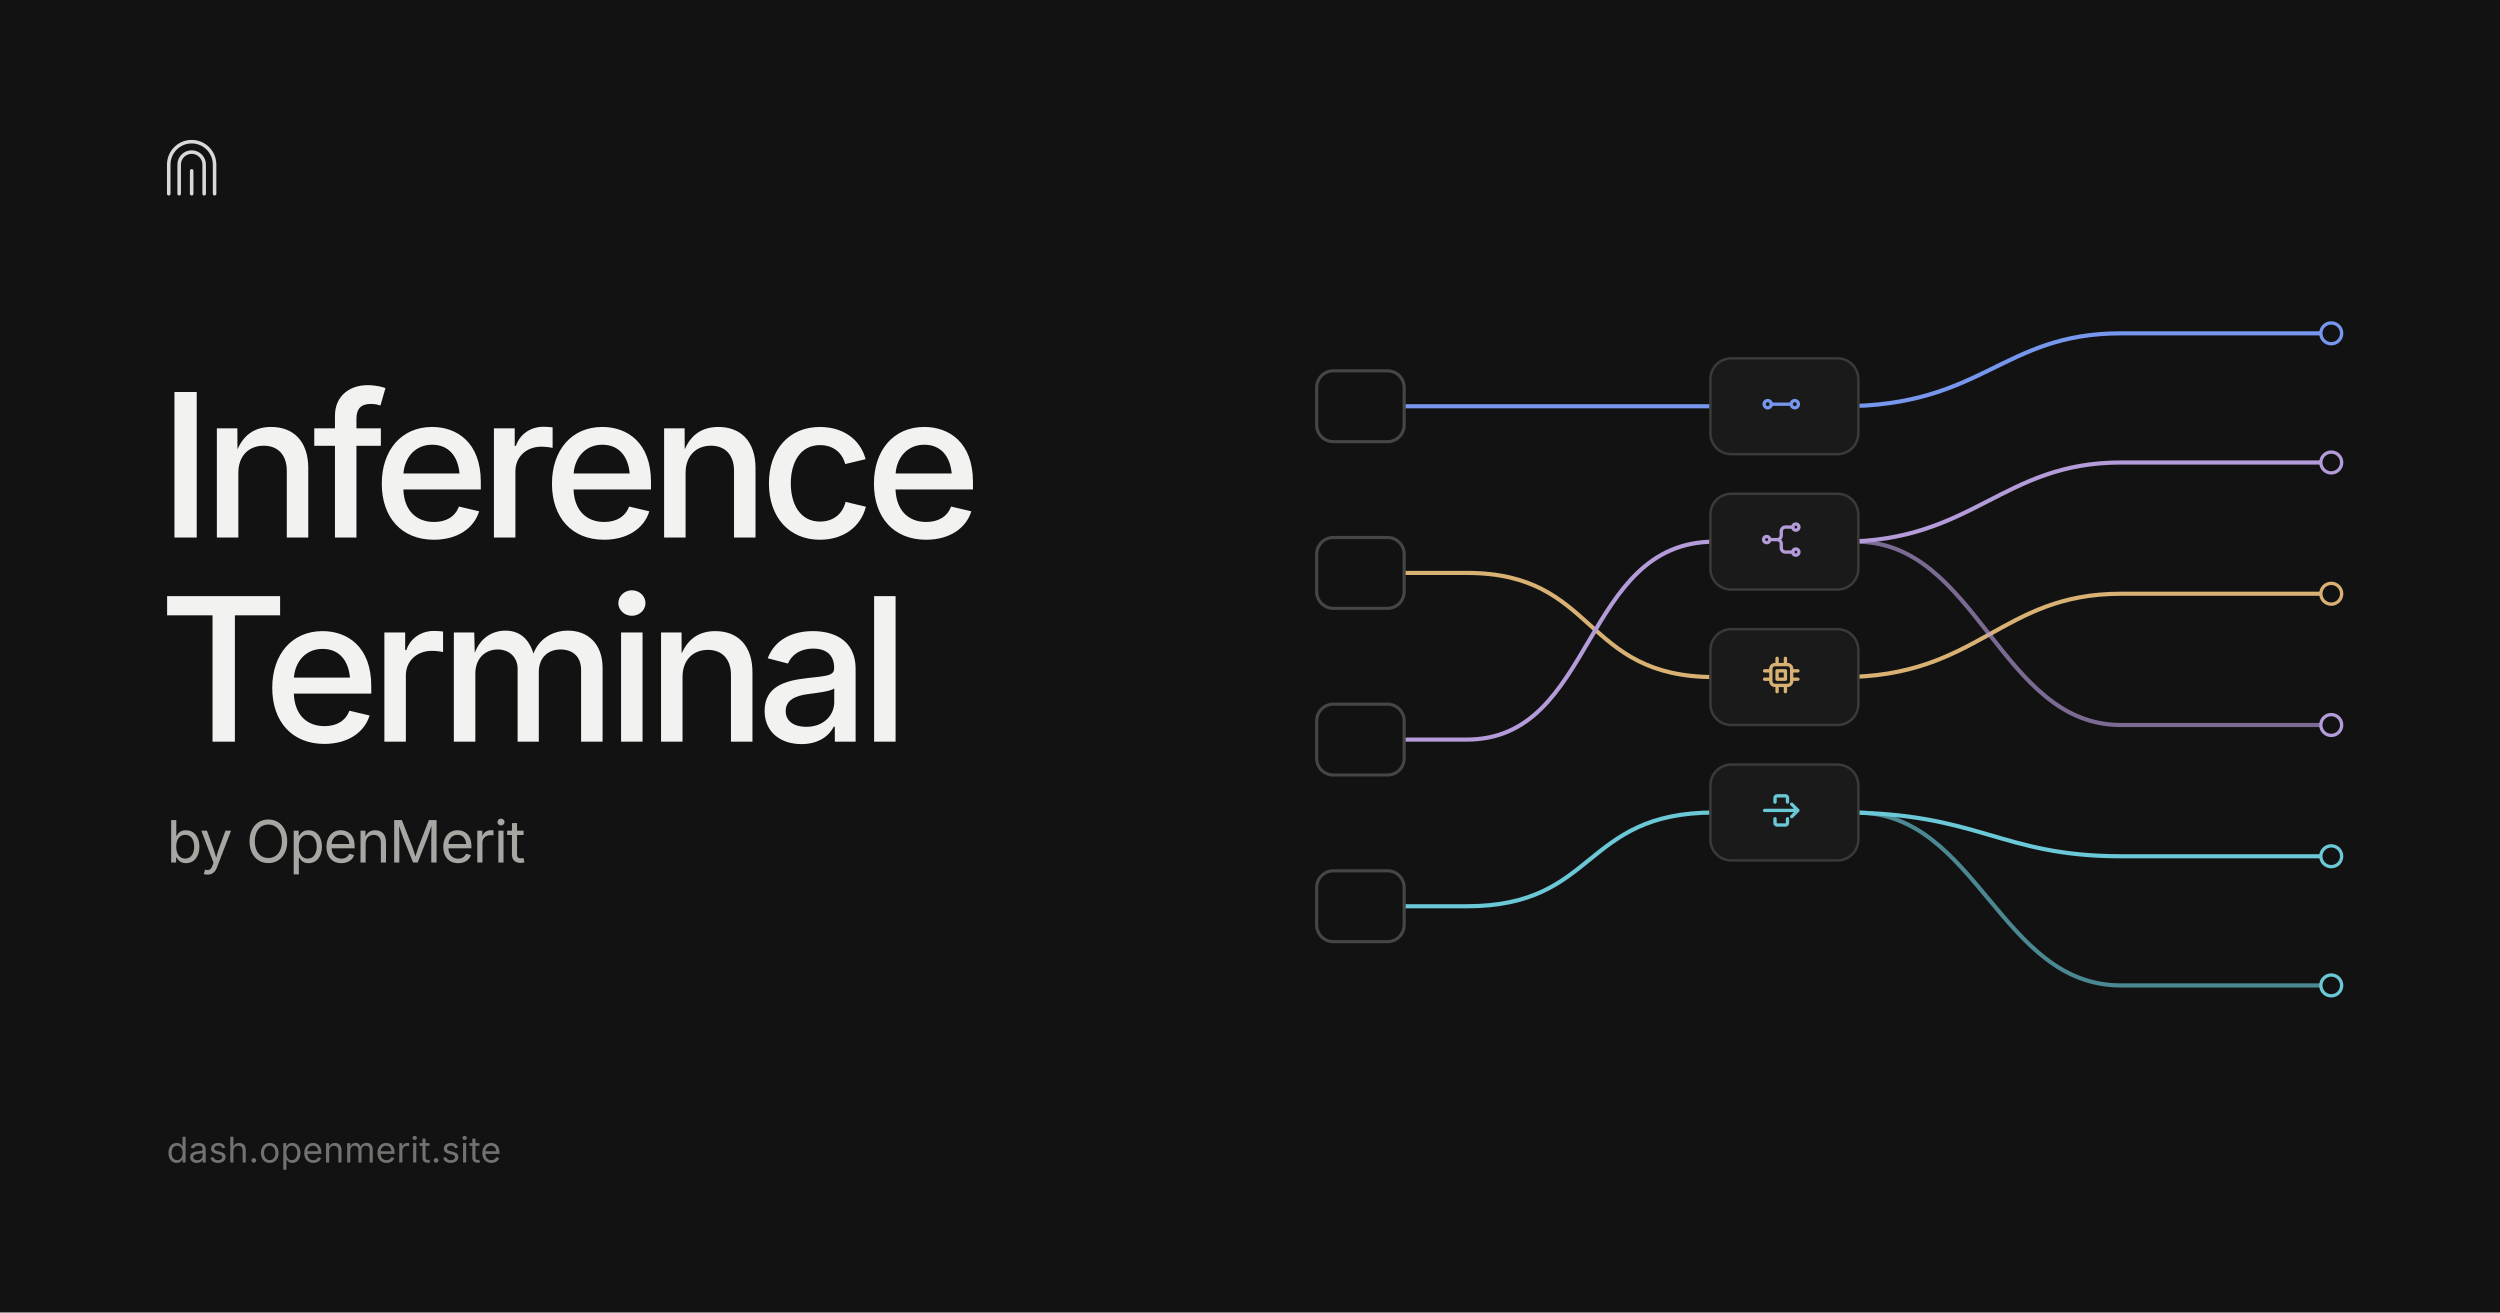
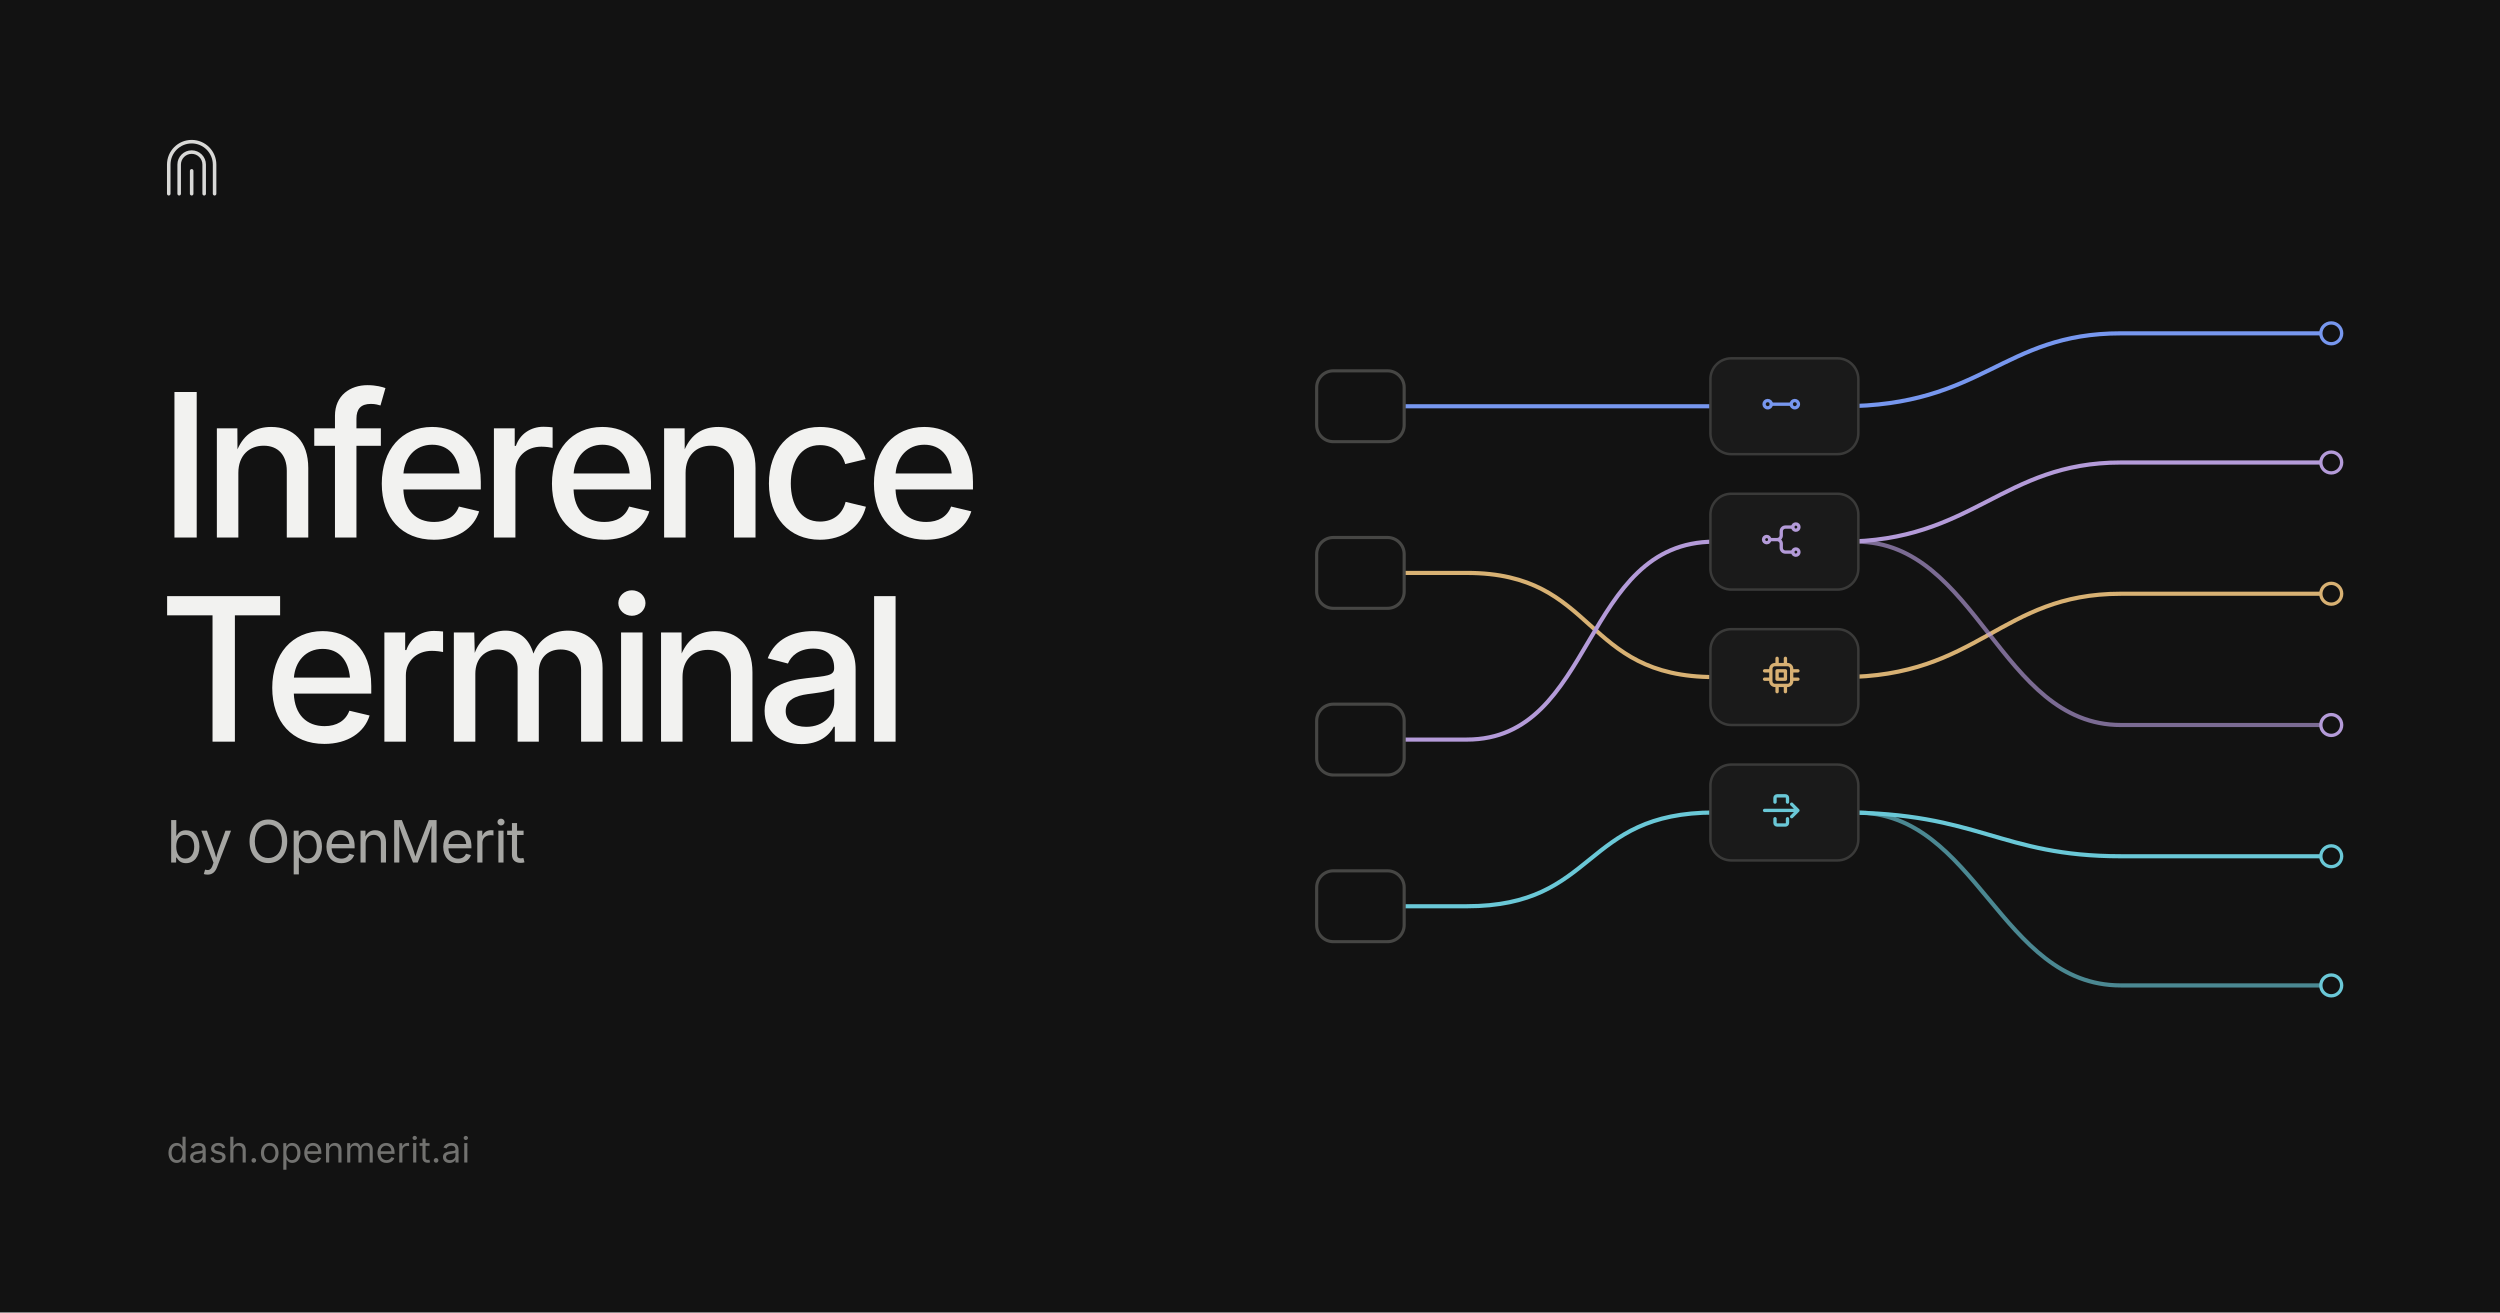
<svg xmlns="http://www.w3.org/2000/svg" width="1200" height="630" viewBox="0 0 1200 630">
  <rect width="1200" height="630" fill="#121212" />
  <g transform="translate(78 66)" fill="none" stroke="#d9d9d7" stroke-width="1.7" stroke-linecap="round">
    <path d="M3 27V13a11 11 0 0 1 22 0v14M8 27V13a6 6 0 0 1 12 0v14M14 16v11" />
  </g>
  <g font-family="Inter" fill="#f2f2f0">
    <text x="76" y="258" font-size="96" font-weight="500" letter-spacing="-5">Inference</text>
    <text x="76" y="356" font-size="96" font-weight="500" letter-spacing="-5">Terminal</text>
    <text x="80" y="414" font-size="28" letter-spacing="-.7" fill="#a6a6a3">by OpenMerit</text>
  </g>
  <g fill="none" stroke-linecap="round" stroke-width="2">
    <path d="M661 195H704C763 195 767 195 822 195H884C952 195 961 160 1018 160H1116" stroke="#7797ef" />
    <path d="M661 275H704C767 275 759 325 823 325H884C950 325 960 285 1018 285H1116" stroke="#d8b173" />
    <path d="M661 355H704C766 355 759 260 823 260H884C947 260 961 222 1018 222H1116" stroke="#b49bd9" />
    <path d="M891 260C949 260 960 348 1018 348H1116" stroke="#b49bd9" stroke-opacity=".65" />
    <path d="M661 435H704C767 435 759 390 823 390H884C950 390 960 411 1018 411H1116" stroke="#6ac8d7" />
    <path d="M891 390C949 390 960 473 1018 473H1116" stroke="#6ac8d7" stroke-opacity=".65" />
  </g>
  <g fill="#121212" stroke="#464644" stroke-width="1.5">
    <rect x="632" y="178" width="42" height="34" rx="8" />
    <rect x="632" y="258" width="42" height="34" rx="8" />
    <rect x="632" y="338" width="42" height="34" rx="8" />
    <rect x="632" y="418" width="42" height="34" rx="8" />
  </g>
  <g fill="#1a1a1a" stroke="#3a3a39" stroke-width="1.2">
    <rect x="821" y="172" width="71" height="46" rx="10" />
    <rect x="821" y="237" width="71" height="46" rx="10" />
    <rect x="821" y="302" width="71" height="46" rx="10" />
    <rect x="821" y="367" width="71" height="46" rx="10" />
  </g>
  <g fill="#121212" stroke-width="1.6">
    <circle cx="1119" cy="160" r="5" stroke="#7797ef" />
    <circle cx="1119" cy="222" r="5" stroke="#b49bd9" />
    <circle cx="1119" cy="285" r="5" stroke="#d8b173" />
    <circle cx="1119" cy="348" r="5" stroke="#b49bd9" />
    <circle cx="1119" cy="411" r="5" stroke="#6ac8d7" />
    <circle cx="1119" cy="473" r="5" stroke="#6ac8d7" />
  </g>
  <g fill="none" stroke-linecap="round" stroke-linejoin="round" stroke-width="1.6">
    <g transform="translate(845 184)" stroke="#7797ef">
      <circle cx="3.5" cy="10" r="1.75" />
      <path d="M5.25 10h9.5" />
      <circle cx="16.5" cy="10" r="1.75" />
    </g>
    <g transform="translate(845 249)" stroke="#b49bd9">
      <circle cx="3" cy="10" r="1.5" />
      <path d="M4.5 10H8a2 2 0 0 0 2-2V6a2 2 0 0 1 2-2h3.5M8 10a2 2 0 0 1 2 2v2a2 2 0 0 0 2 2h3.5" />
      <circle cx="17" cy="4" r="1.5" />
      <circle cx="17" cy="16" r="1.5" />
    </g>
    <g transform="translate(845 314)" stroke="#d8b173">
      <path d="M7 5h6a2 2 0 0 1 2 2v6a2 2 0 0 1-2 2H7a2 2 0 0 1-2-2V7a2 2 0 0 1 2-2ZM8 2v3m4-3v3M8 15v3m4-3v3M2 8h3m-3 4h3m10-4h3m-3 4h3M8 8h4v4H8Z" />
    </g>
    <g transform="translate(845 379)" stroke="#6ac8d7">
      <path d="M7 6V4a1 1 0 0 1 1-1h4a1 1 0 0 1 1 1v2M7 14v2a1 1 0 0 0 1 1h4a1 1 0 0 0 1-1v-2M2 10h16m-3-3 3 3-3 3" />
    </g>
  </g>
-   <text x="80" y="558" font-family="Inter" font-size="17" letter-spacing=".1" fill="#727270">dash.openmerit.site</text>
+   <text x="80" y="558" font-family="Inter" font-size="17" letter-spacing=".1" fill="#727270">dash.openmerit.ai</text>
</svg>
